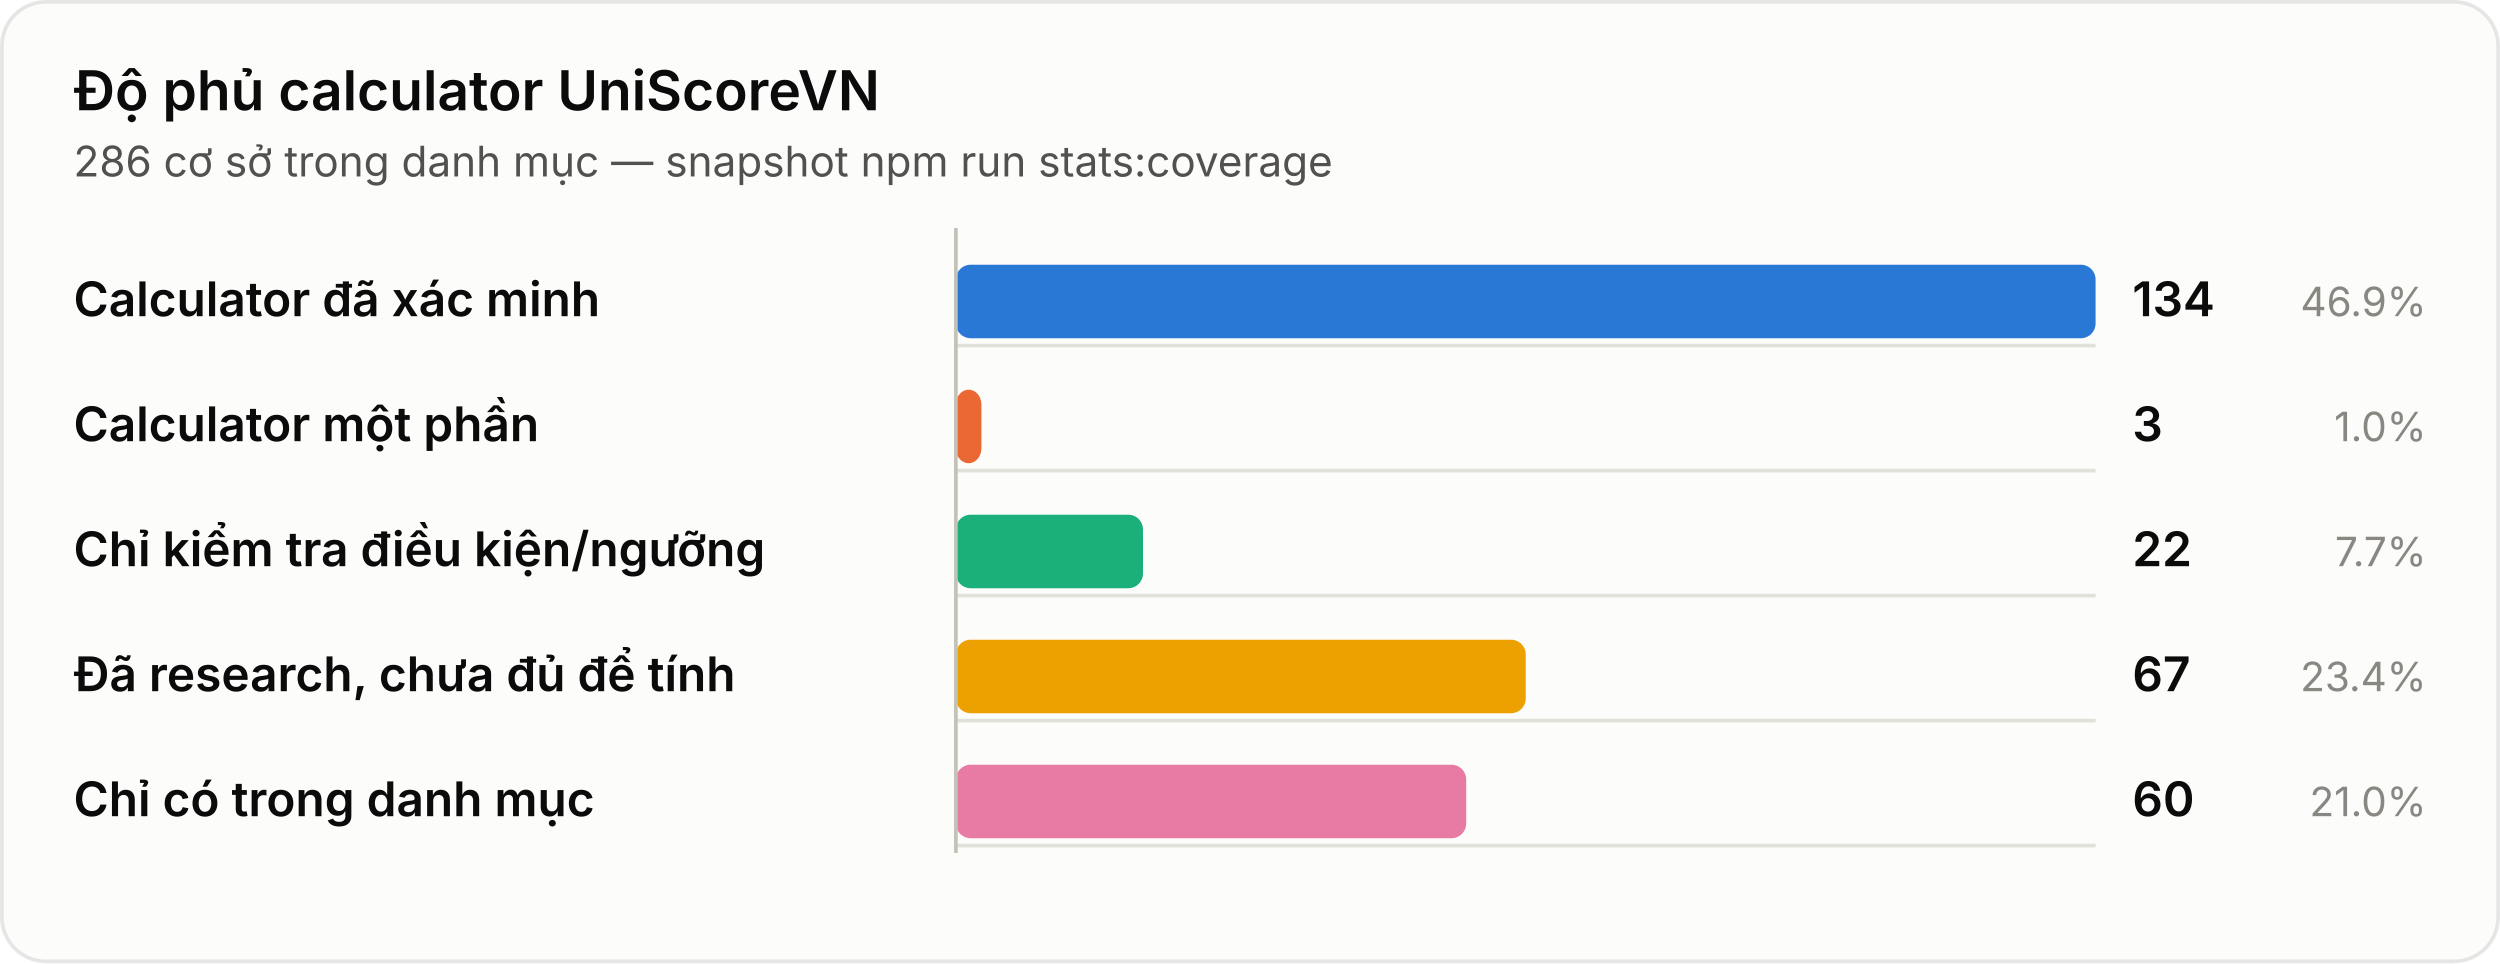
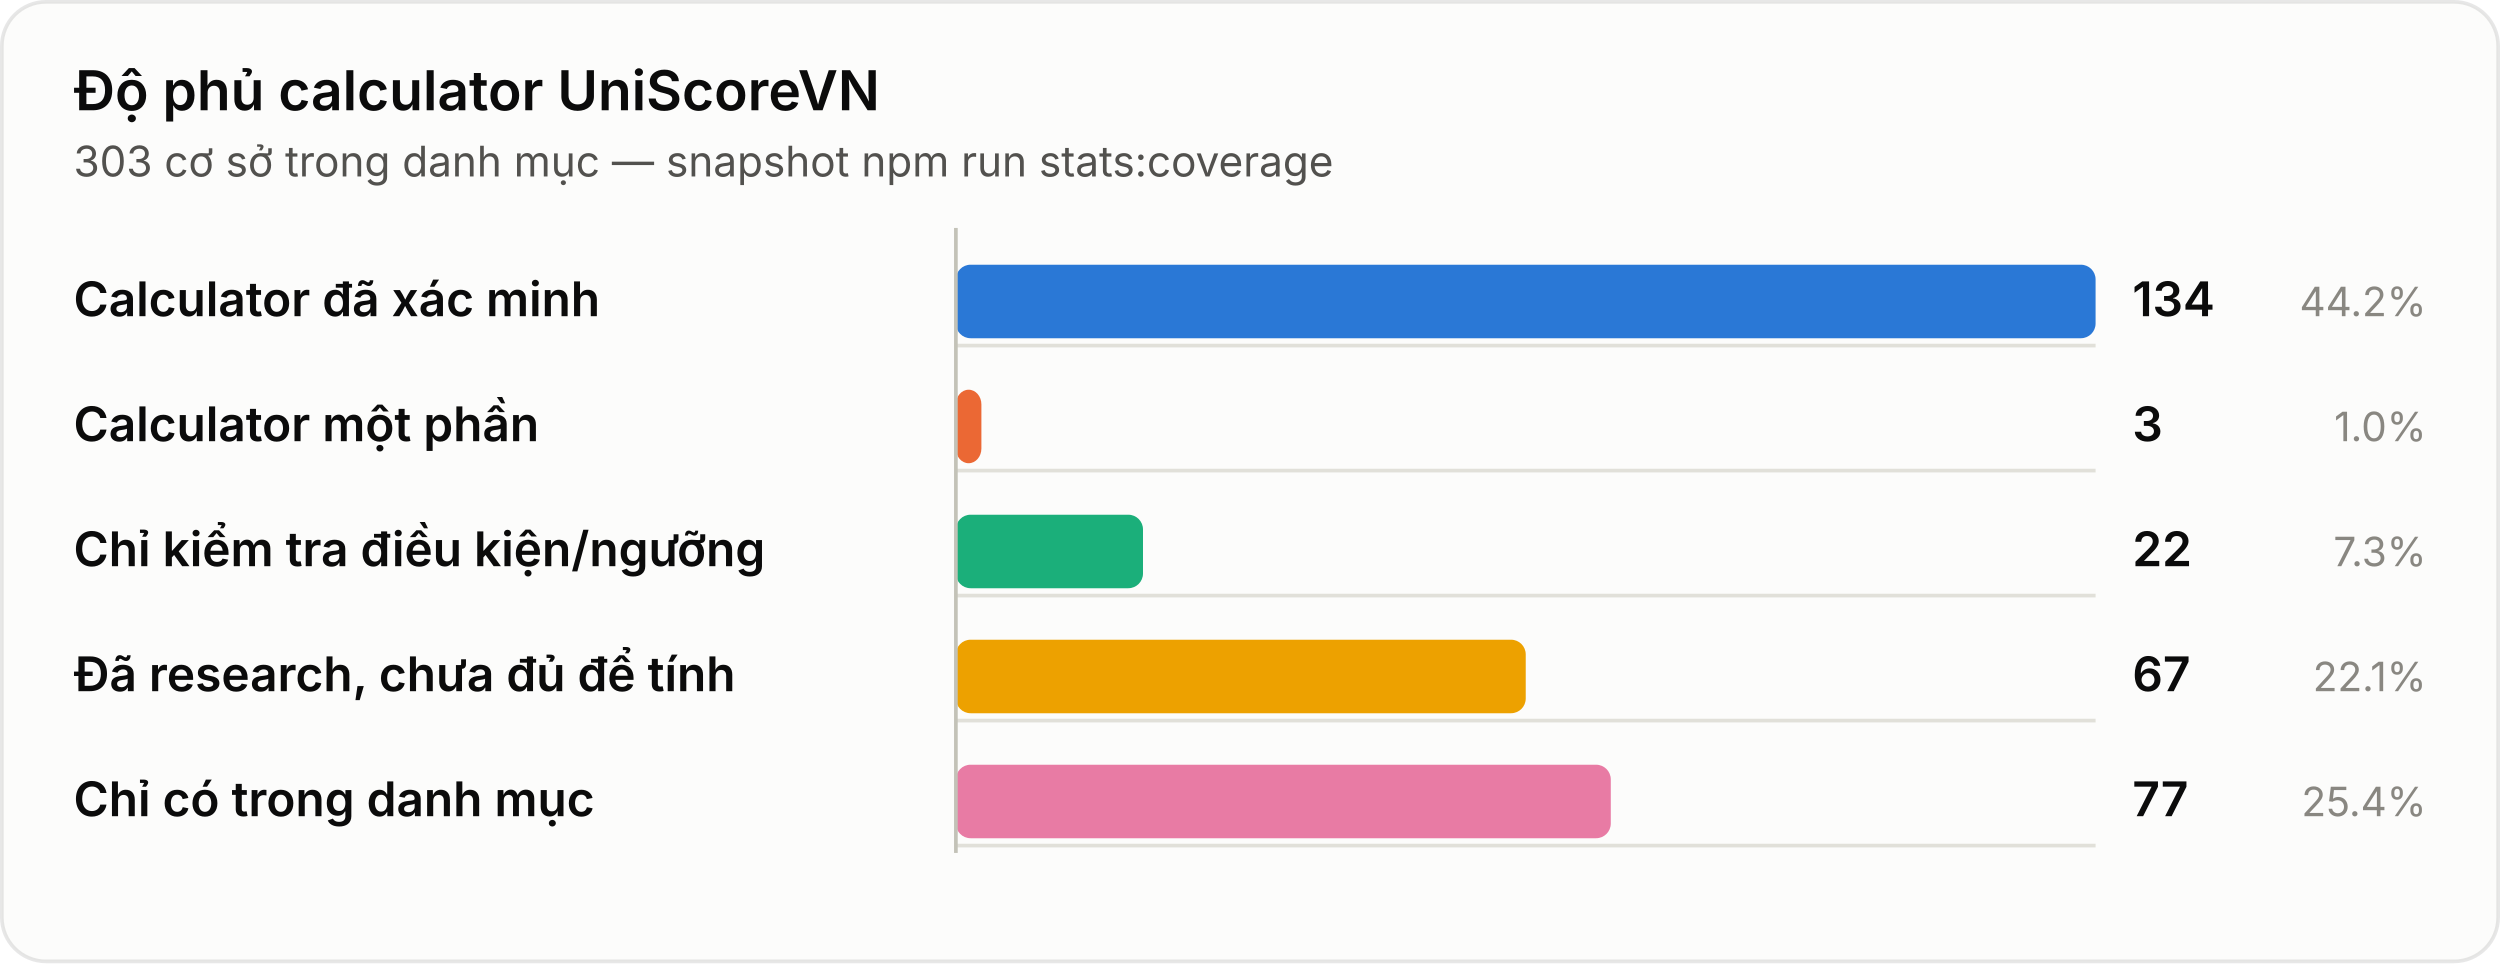
<svg xmlns="http://www.w3.org/2000/svg" width="680" height="262" viewBox="0 0 680 262" font-family="system-ui, -apple-system, Segoe UI, sans-serif">
  <rect x="0.5" y="0.5" width="679" height="261" rx="12" fill="#fcfcfb" stroke="rgba(11,11,11,0.10)" />
  <text x="20" y="30" font-size="15" font-weight="600" fill="#0b0b0b">Độ phủ calculator UniScoreVN</text>
-   <text x="20" y="48" font-size="11.5" fill="#52514e">286 cơ sở trong danh mục — snapshot npm run stats:coverage</text>
+   <text x="20" y="48" font-size="11.5" fill="#52514e">303 cơ sở trong danh mục — snapshot npm run stats:coverage</text>
  <g transform="translate(20, 10)">
    <text x="0" y="76" font-size="13" font-weight="600" fill="#0b0b0b">Calculator đã xác minh</text>
    <line x1="240" y1="84" x2="550" y2="84" stroke="#e1e0d9" stroke-width="1" />
    <rect x="240" y="62" width="310" height="20" rx="4" fill="#2a78d6" />
    <text x="560" y="76" font-size="13" font-weight="600" fill="#0b0b0b" text-anchor="start">134</text>
-     <text x="640" y="76" font-size="11" fill="#898781" text-anchor="end">46.9%</text>
+     <text x="640" y="76" font-size="11" fill="#898781" text-anchor="end">44.2%</text>
    <text x="0" y="110" font-size="13" font-weight="600" fill="#0b0b0b">Calculator một phần</text>
    <line x1="240" y1="118" x2="550" y2="118" stroke="#e1e0d9" stroke-width="1" />
    <rect x="240" y="96" width="6.94" height="20" rx="4" fill="#eb6834" />
    <text x="560" y="110" font-size="13" font-weight="600" fill="#0b0b0b" text-anchor="start">3</text>
    <text x="640" y="110" font-size="11" fill="#898781" text-anchor="end">1.0%</text>
    <text x="0" y="144" font-size="13" font-weight="600" fill="#0b0b0b">Chỉ kiểm tra điều kiện/ngưỡng</text>
    <line x1="240" y1="152" x2="550" y2="152" stroke="#e1e0d9" stroke-width="1" />
    <rect x="240" y="130" width="50.896" height="20" rx="4" fill="#1baf7a" />
    <text x="560" y="144" font-size="13" font-weight="600" fill="#0b0b0b" text-anchor="start">22</text>
-     <text x="640" y="144" font-size="11" fill="#898781" text-anchor="end">7.7%</text>
+     <text x="640" y="144" font-size="11" fill="#898781" text-anchor="end">7.3%</text>
    <text x="0" y="178" font-size="13" font-weight="600" fill="#0b0b0b">Đã research, chưa đủ để tính</text>
    <line x1="240" y1="186" x2="550" y2="186" stroke="#e1e0d9" stroke-width="1" />
    <rect x="240" y="164" width="155" height="20" rx="4" fill="#eda100" />
    <text x="560" y="178" font-size="13" font-weight="600" fill="#0b0b0b" text-anchor="start">67</text>
-     <text x="640" y="178" font-size="11" fill="#898781" text-anchor="end">23.4%</text>
+     <text x="640" y="178" font-size="11" fill="#898781" text-anchor="end">22.1%</text>
    <text x="0" y="212" font-size="13" font-weight="600" fill="#0b0b0b">Chỉ có trong danh mục</text>
    <line x1="240" y1="220" x2="550" y2="220" stroke="#e1e0d9" stroke-width="1" />
-     <rect x="240" y="198" width="138.806" height="20" rx="4" fill="#e87ba4" />
-     <text x="560" y="212" font-size="13" font-weight="600" fill="#0b0b0b" text-anchor="start">60</text>
-     <text x="640" y="212" font-size="11" fill="#898781" text-anchor="end">21.0%</text>
+     <rect x="240" y="198" width="178.134" height="20" rx="4" fill="#e87ba4" />
+     <text x="560" y="212" font-size="13" font-weight="600" fill="#0b0b0b" text-anchor="start">77</text>
+     <text x="640" y="212" font-size="11" fill="#898781" text-anchor="end">25.4%</text>
    <line x1="240" y1="52" x2="240" y2="222" stroke="#c3c2b7" stroke-width="1" />
  </g>
</svg>
